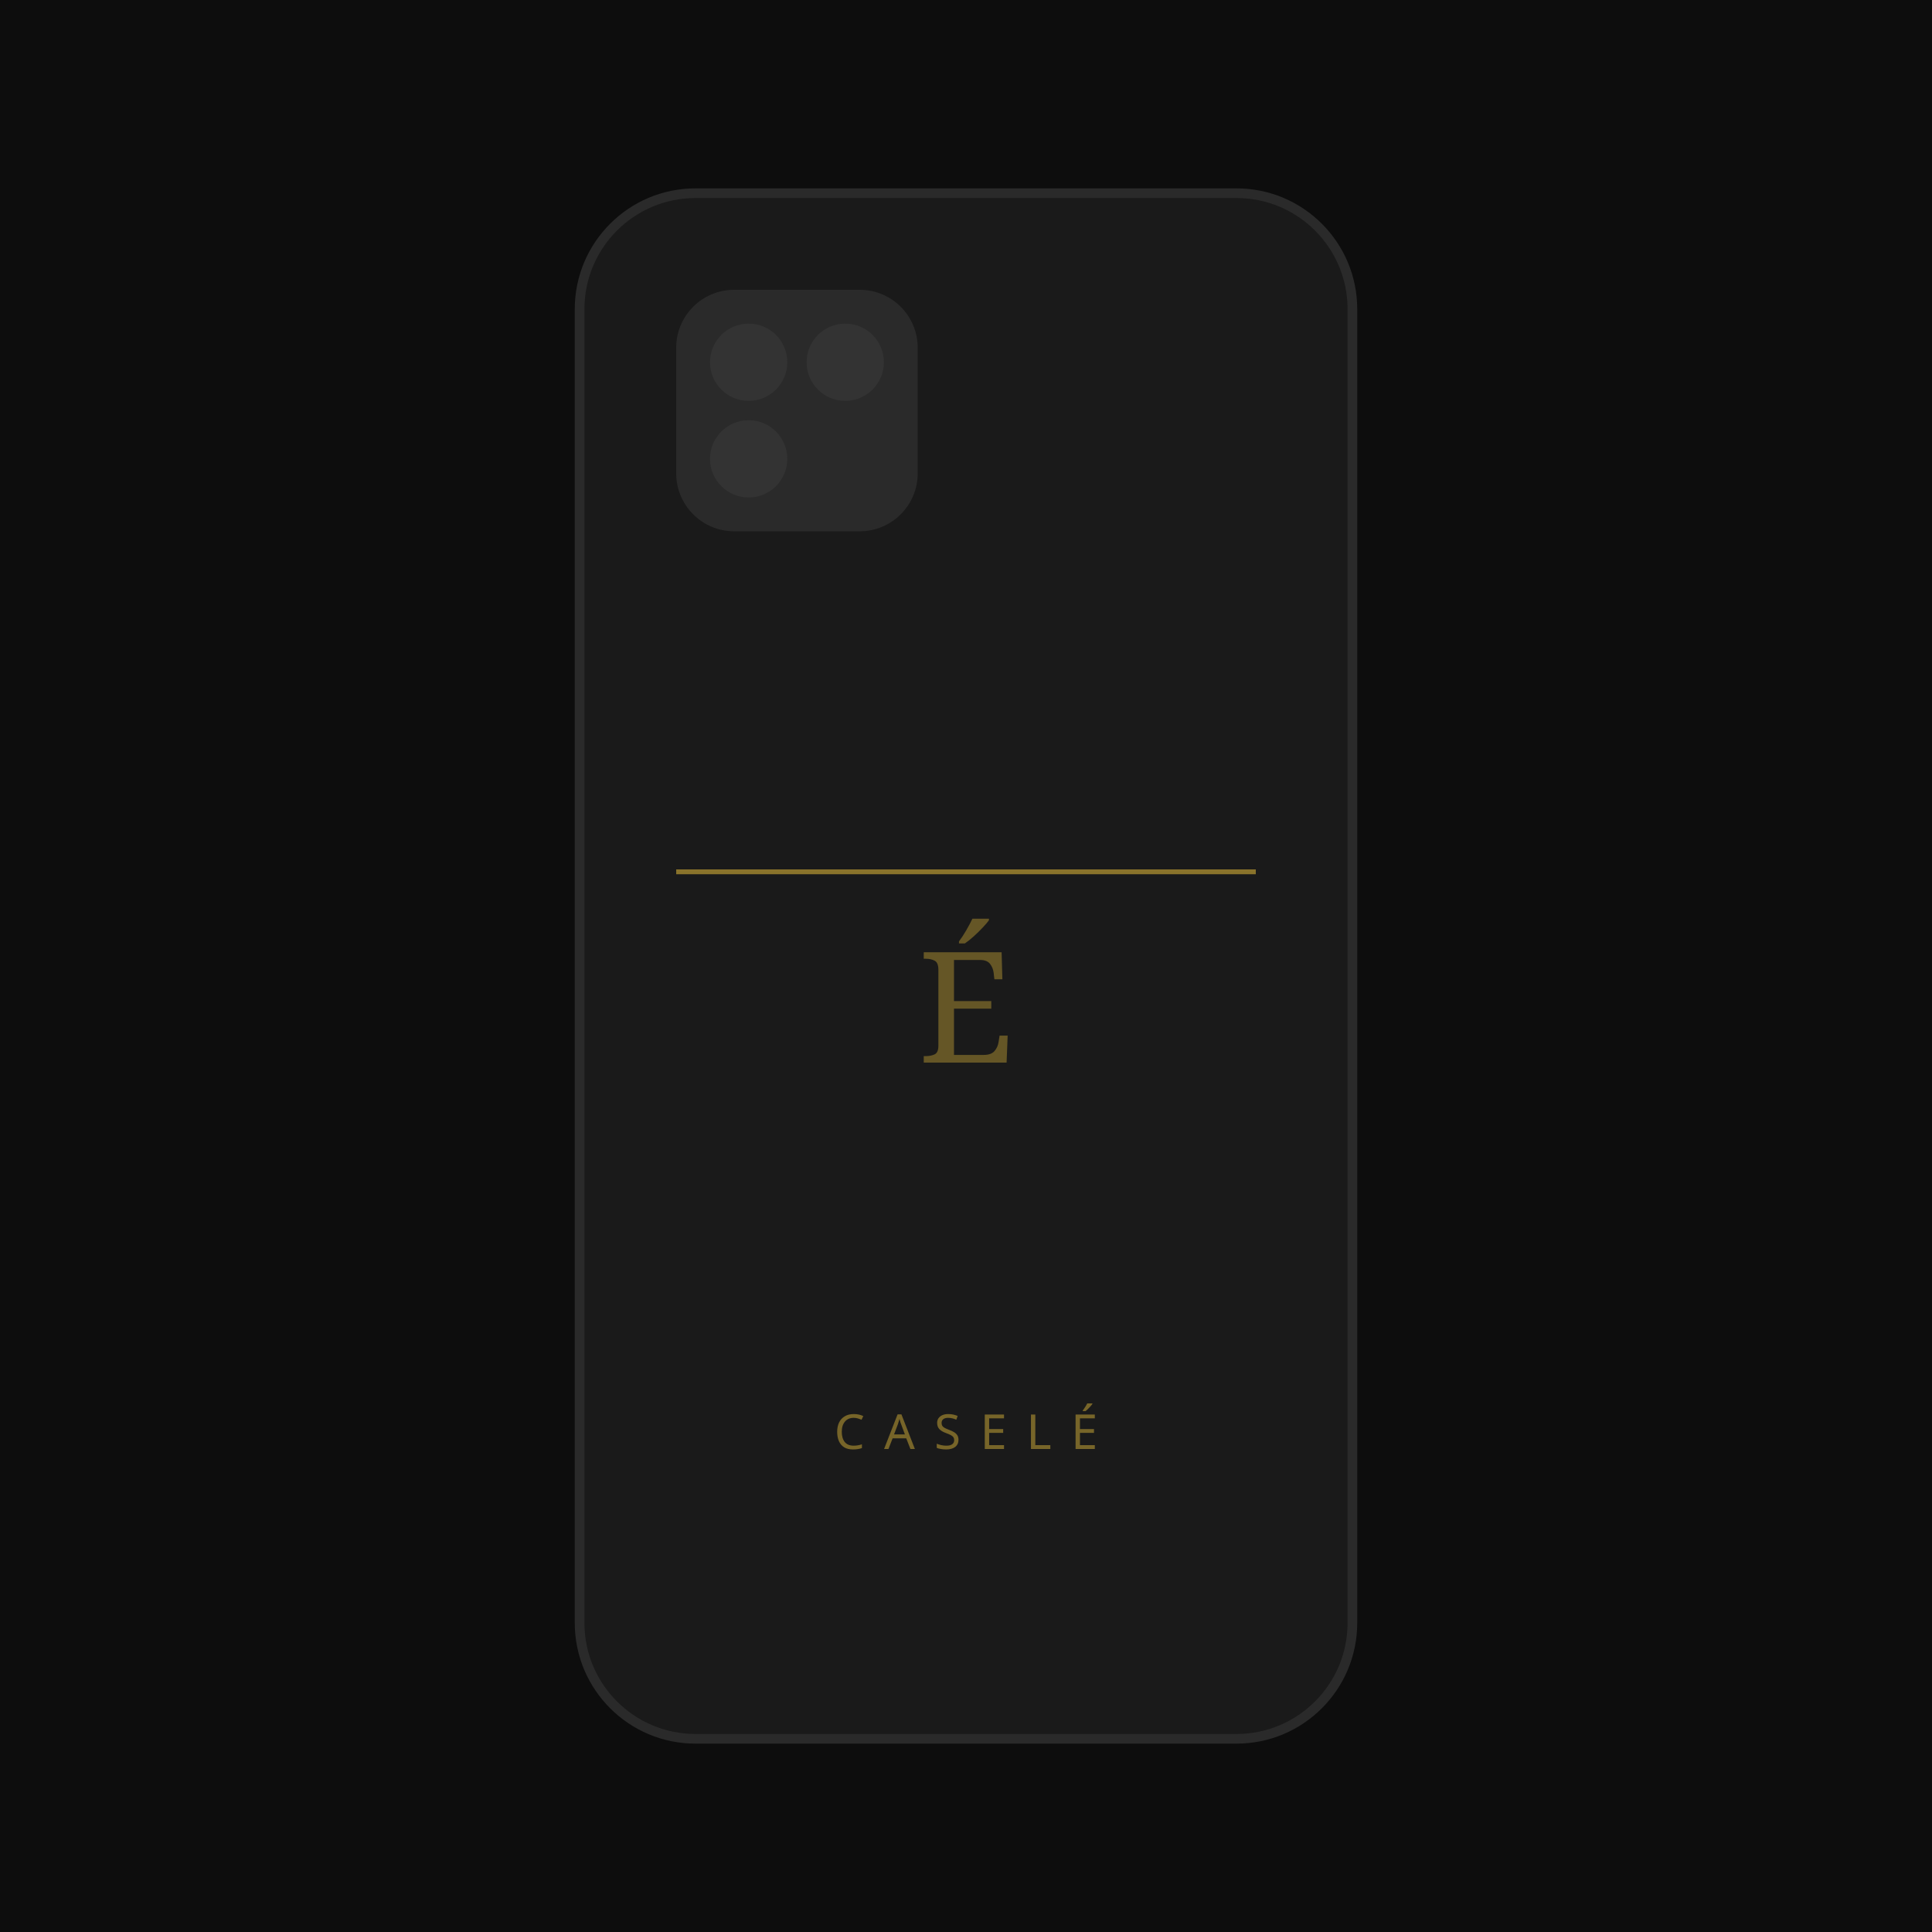
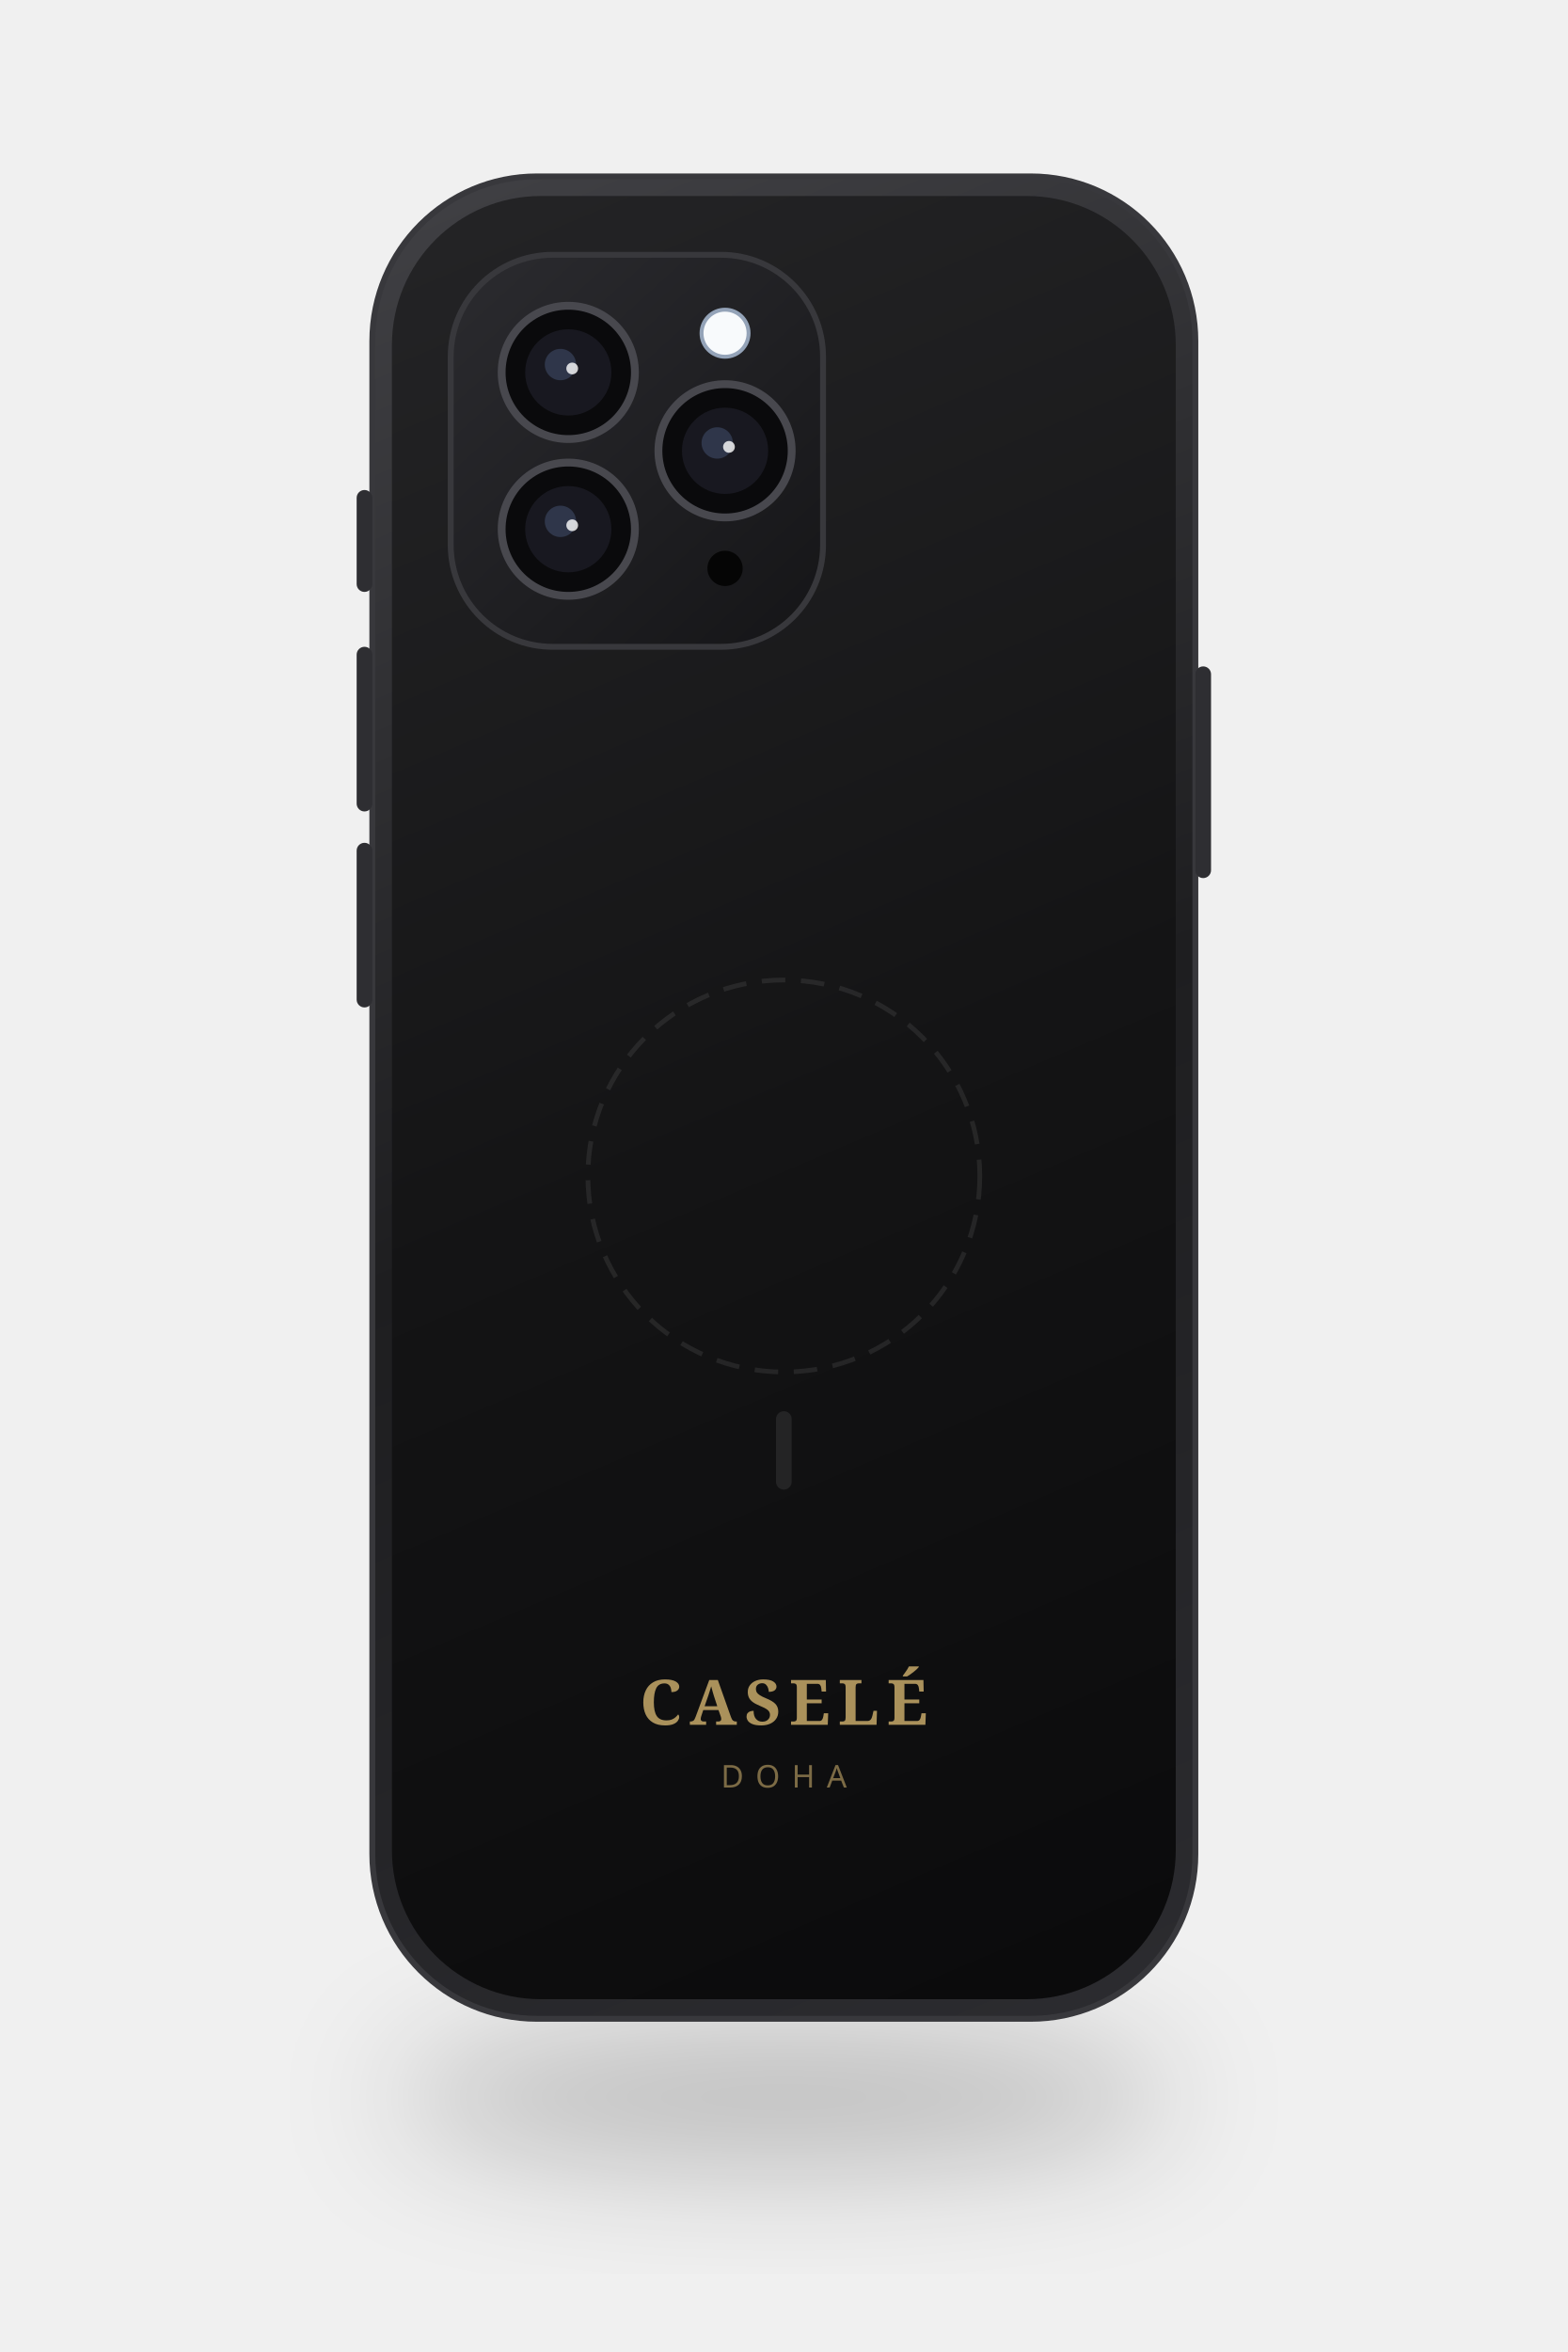
- <svg xmlns="http://www.w3.org/2000/svg" viewBox="0 0 400 400" fill="none">
-   <rect width="400" height="400" fill="#0D0D0D" />
-   <rect x="120" y="40" width="160" height="320" rx="24" fill="#1A1A1A" stroke="#2A2A2A" stroke-width="2" />
-   <rect x="140" y="60" width="50" height="50" rx="12" fill="#2A2A2A" />
-   <circle cx="155" cy="75" r="8" fill="#333" />
-   <circle cx="175" cy="75" r="8" fill="#333" />
-   <circle cx="155" cy="95" r="8" fill="#333" />
-   <rect x="140" y="180" width="120" height="1" fill="#D4AF37" opacity="0.6" />
-   <text x="200" y="220" text-anchor="middle" font-family="serif" font-size="32" fill="#D4AF37" opacity="0.4">É</text>
-   <text x="200" y="300" text-anchor="middle" font-family="sans-serif" font-size="10" fill="#D4AF37" letter-spacing="4" opacity="0.5">CASELÉ</text>
+ <svg xmlns="http://www.w3.org/2000/svg" viewBox="0 0 400 600" fill="none">
+   <defs>
+     <filter id="shadow" x="60" y="490" width="280" height="90" filterUnits="userSpaceOnUse">
+       <feGaussianBlur stdDeviation="16" />
+       <feColorMatrix type="matrix" values="0 0 0 0 0   0 0 0 0 0   0 0 0 0 0  0 0 0 0.22 0" />
+     </filter>
+     <linearGradient id="bodyGrad" x1="100" y1="50" x2="300" y2="520" gradientUnits="userSpaceOnUse">
+       <stop offset="0%" stop-color="#242426" />
+       <stop offset="50%" stop-color="#141415" />
+       <stop offset="100%" stop-color="#0A0A0B" />
+     </linearGradient>
+     <linearGradient id="edgeGrad" x1="100" y1="50" x2="300" y2="520" gradientUnits="userSpaceOnUse">
+       <stop offset="0%" stop-color="#404044" />
+       <stop offset="50%" stop-color="#1E1E20" />
+       <stop offset="100%" stop-color="#2C2C30" />
+     </linearGradient>
+     <linearGradient id="cameraGrad" x1="120" y1="70" x2="220" y2="180" gradientUnits="userSpaceOnUse">
+       <stop offset="0%" stop-color="#2A2A2E" />
+       <stop offset="100%" stop-color="#121214" />
+     </linearGradient>
+   </defs>
+   <ellipse cx="200" cy="535" rx="100" ry="18" fill="#000000" filter="url(#shadow)" />
+   <rect x="95" y="45" width="210" height="470" rx="42" fill="url(#edgeGrad)" stroke="#38383C" stroke-width="1.5" />
+   <rect x="100" y="50" width="200" height="460" rx="38" fill="url(#bodyGrad)" />
+   <rect x="91" y="125" width="4" height="26" rx="2" fill="#2E2E32" />
+   <rect x="91" y="165" width="4" height="42" rx="2" fill="#2E2E32" />
+   <rect x="91" y="215" width="4" height="42" rx="2" fill="#2E2E32" />
+   <rect x="305" y="170" width="4" height="54" rx="2" fill="#2E2E32" />
+   <rect x="115" y="65" width="95" height="100" rx="26" fill="url(#cameraGrad)" stroke="#38383C" stroke-width="1.5" />
+   <circle cx="145" cy="95" r="17" fill="#0A0A0C" stroke="#48484E" stroke-width="2" />
+   <circle cx="145" cy="95" r="11" fill="#181820" />
+   <circle cx="143" cy="93" r="4" fill="#3D4A66" opacity="0.6" />
+   <circle cx="146" cy="94" r="1.5" fill="#FFFFFF" opacity="0.8" />
+   <circle cx="145" cy="135" r="17" fill="#0A0A0C" stroke="#48484E" stroke-width="2" />
+   <circle cx="145" cy="135" r="11" fill="#181820" />
+   <circle cx="143" cy="133" r="4" fill="#3D4A66" opacity="0.6" />
+   <circle cx="146" cy="134" r="1.5" fill="#FFFFFF" opacity="0.8" />
+   <circle cx="185" cy="115" r="17" fill="#0A0A0C" stroke="#48484E" stroke-width="2" />
+   <circle cx="185" cy="115" r="11" fill="#181820" />
+   <circle cx="183" cy="113" r="4" fill="#3D4A66" opacity="0.6" />
+   <circle cx="186" cy="114" r="1.5" fill="#FFFFFF" opacity="0.8" />
+   <circle cx="185" cy="85" r="6" fill="#F8FAFC" stroke="#94A3B8" stroke-width="1" />
+   <circle cx="185" cy="145" r="4.5" fill="#050505" />
+   <circle cx="200" cy="300" r="50" stroke="#FFFFFF" stroke-width="1.2" stroke-opacity="0.08" stroke-dasharray="6 4" />
+   <rect x="198" y="360" width="4" height="20" rx="2" fill="#FFFFFF" fill-opacity="0.08" />
+   <text x="200" y="440" text-anchor="middle" font-family="serif" font-size="16" font-weight="600" fill="#C5A869" opacity="0.85" letter-spacing="2">CASELÉ</text>
+   <text x="200" y="456" text-anchor="middle" font-family="sans-serif" font-size="8" font-weight="500" fill="#C5A869" opacity="0.6" letter-spacing="3">DOHA</text>
</svg>
